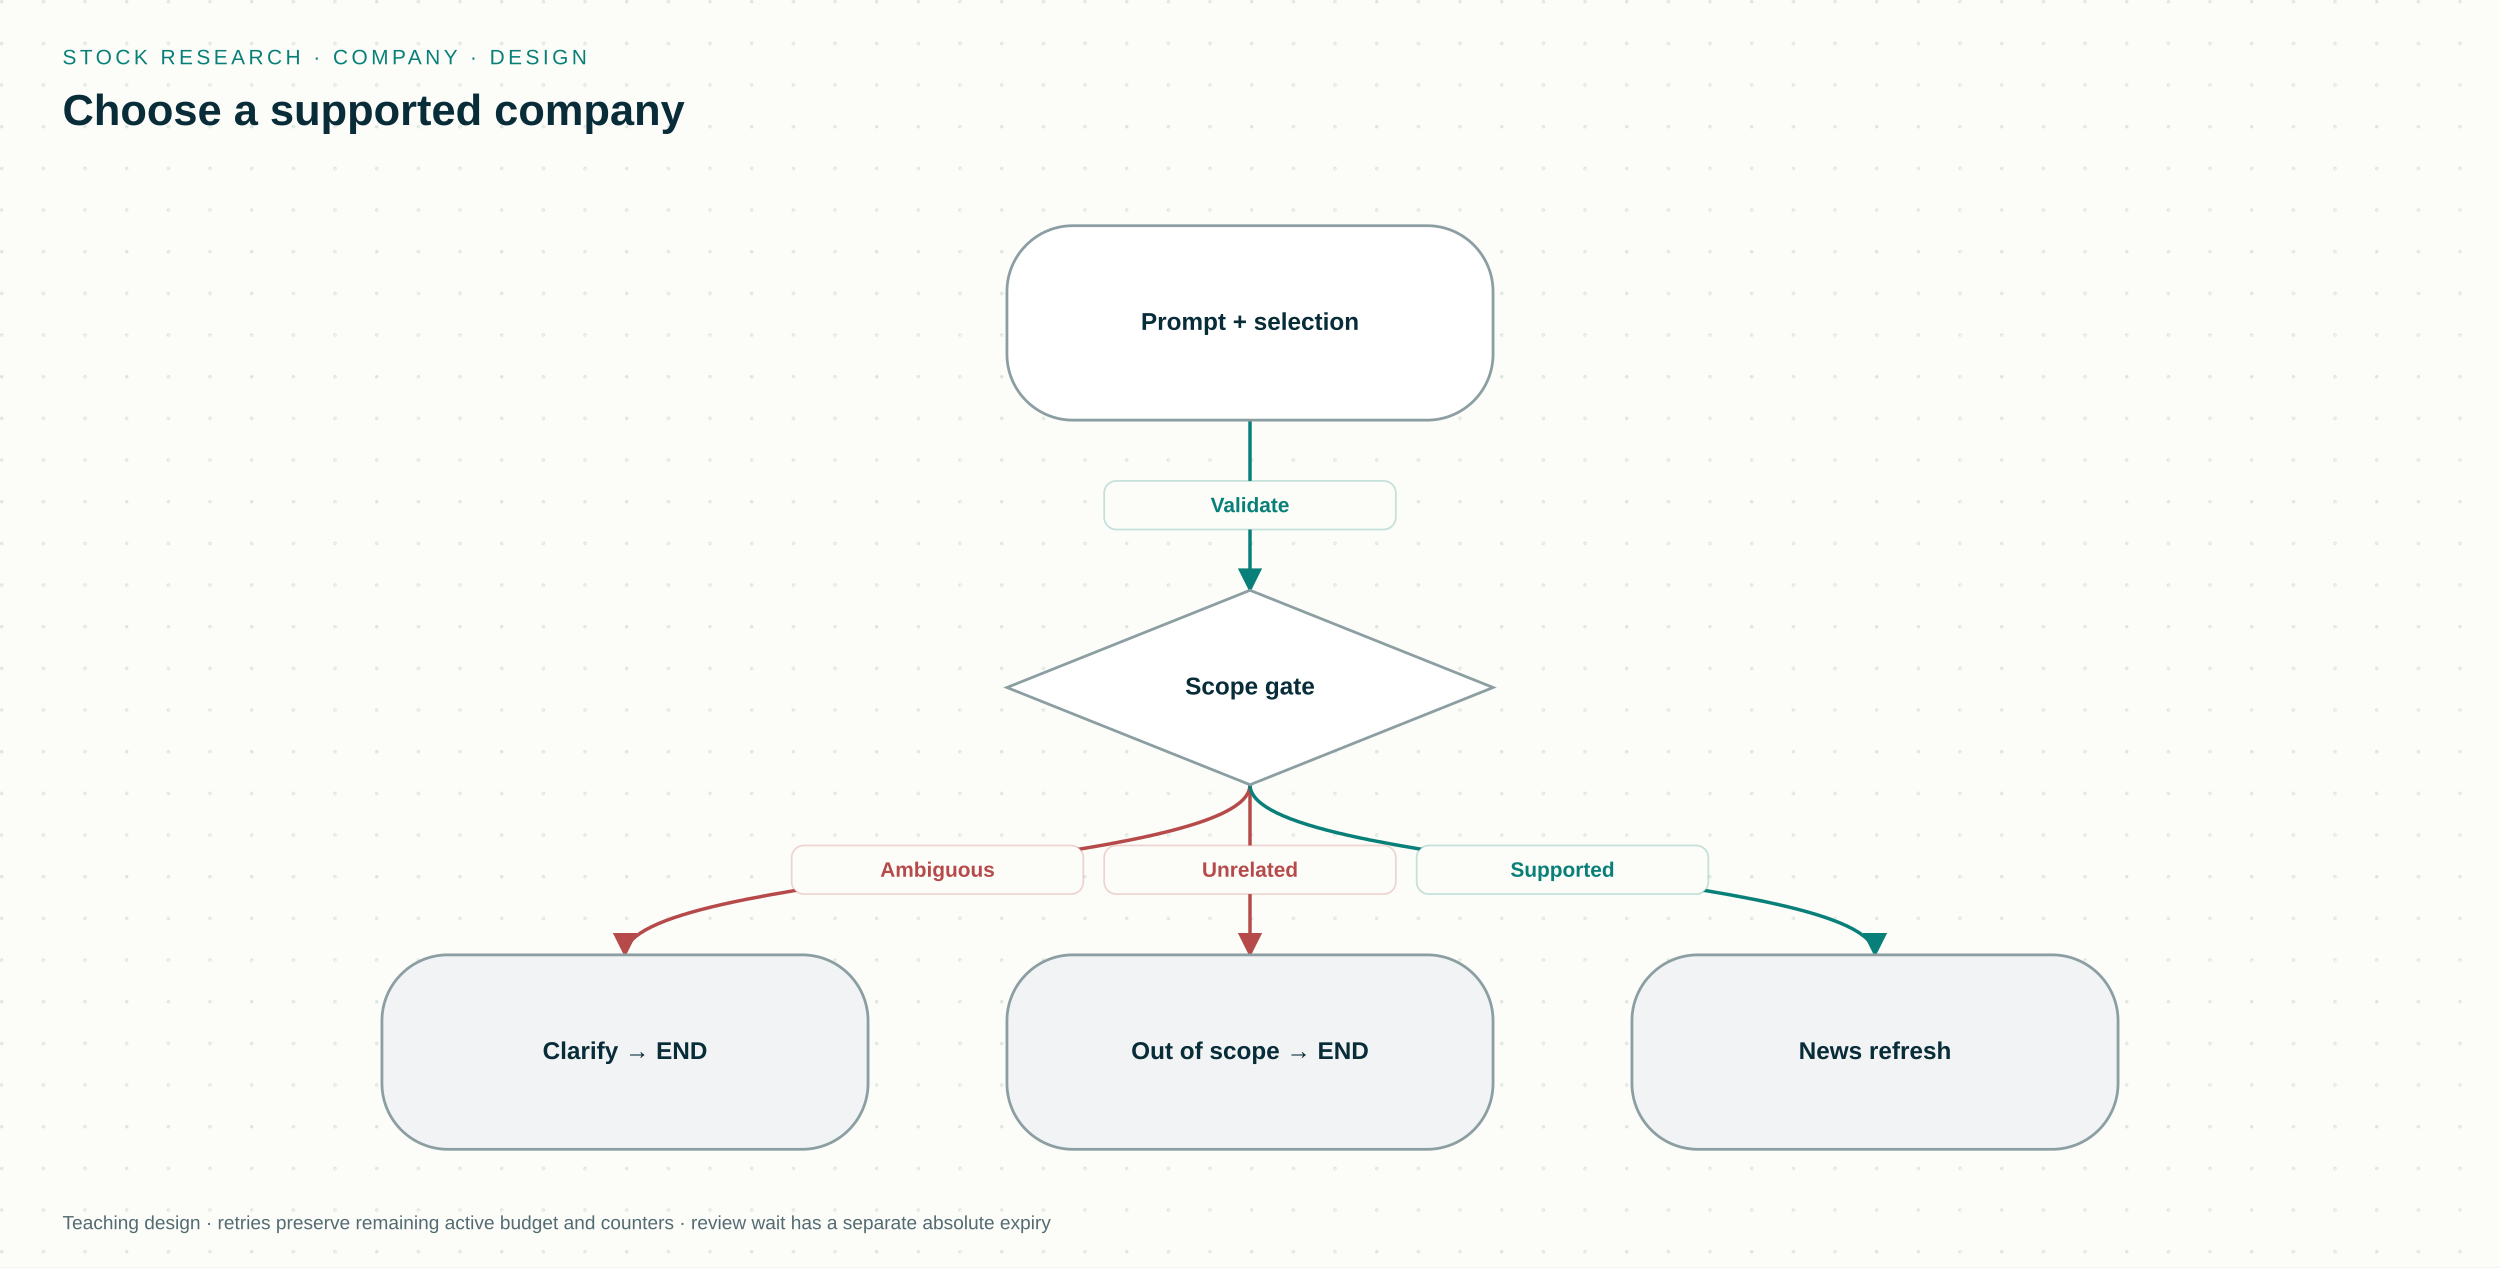
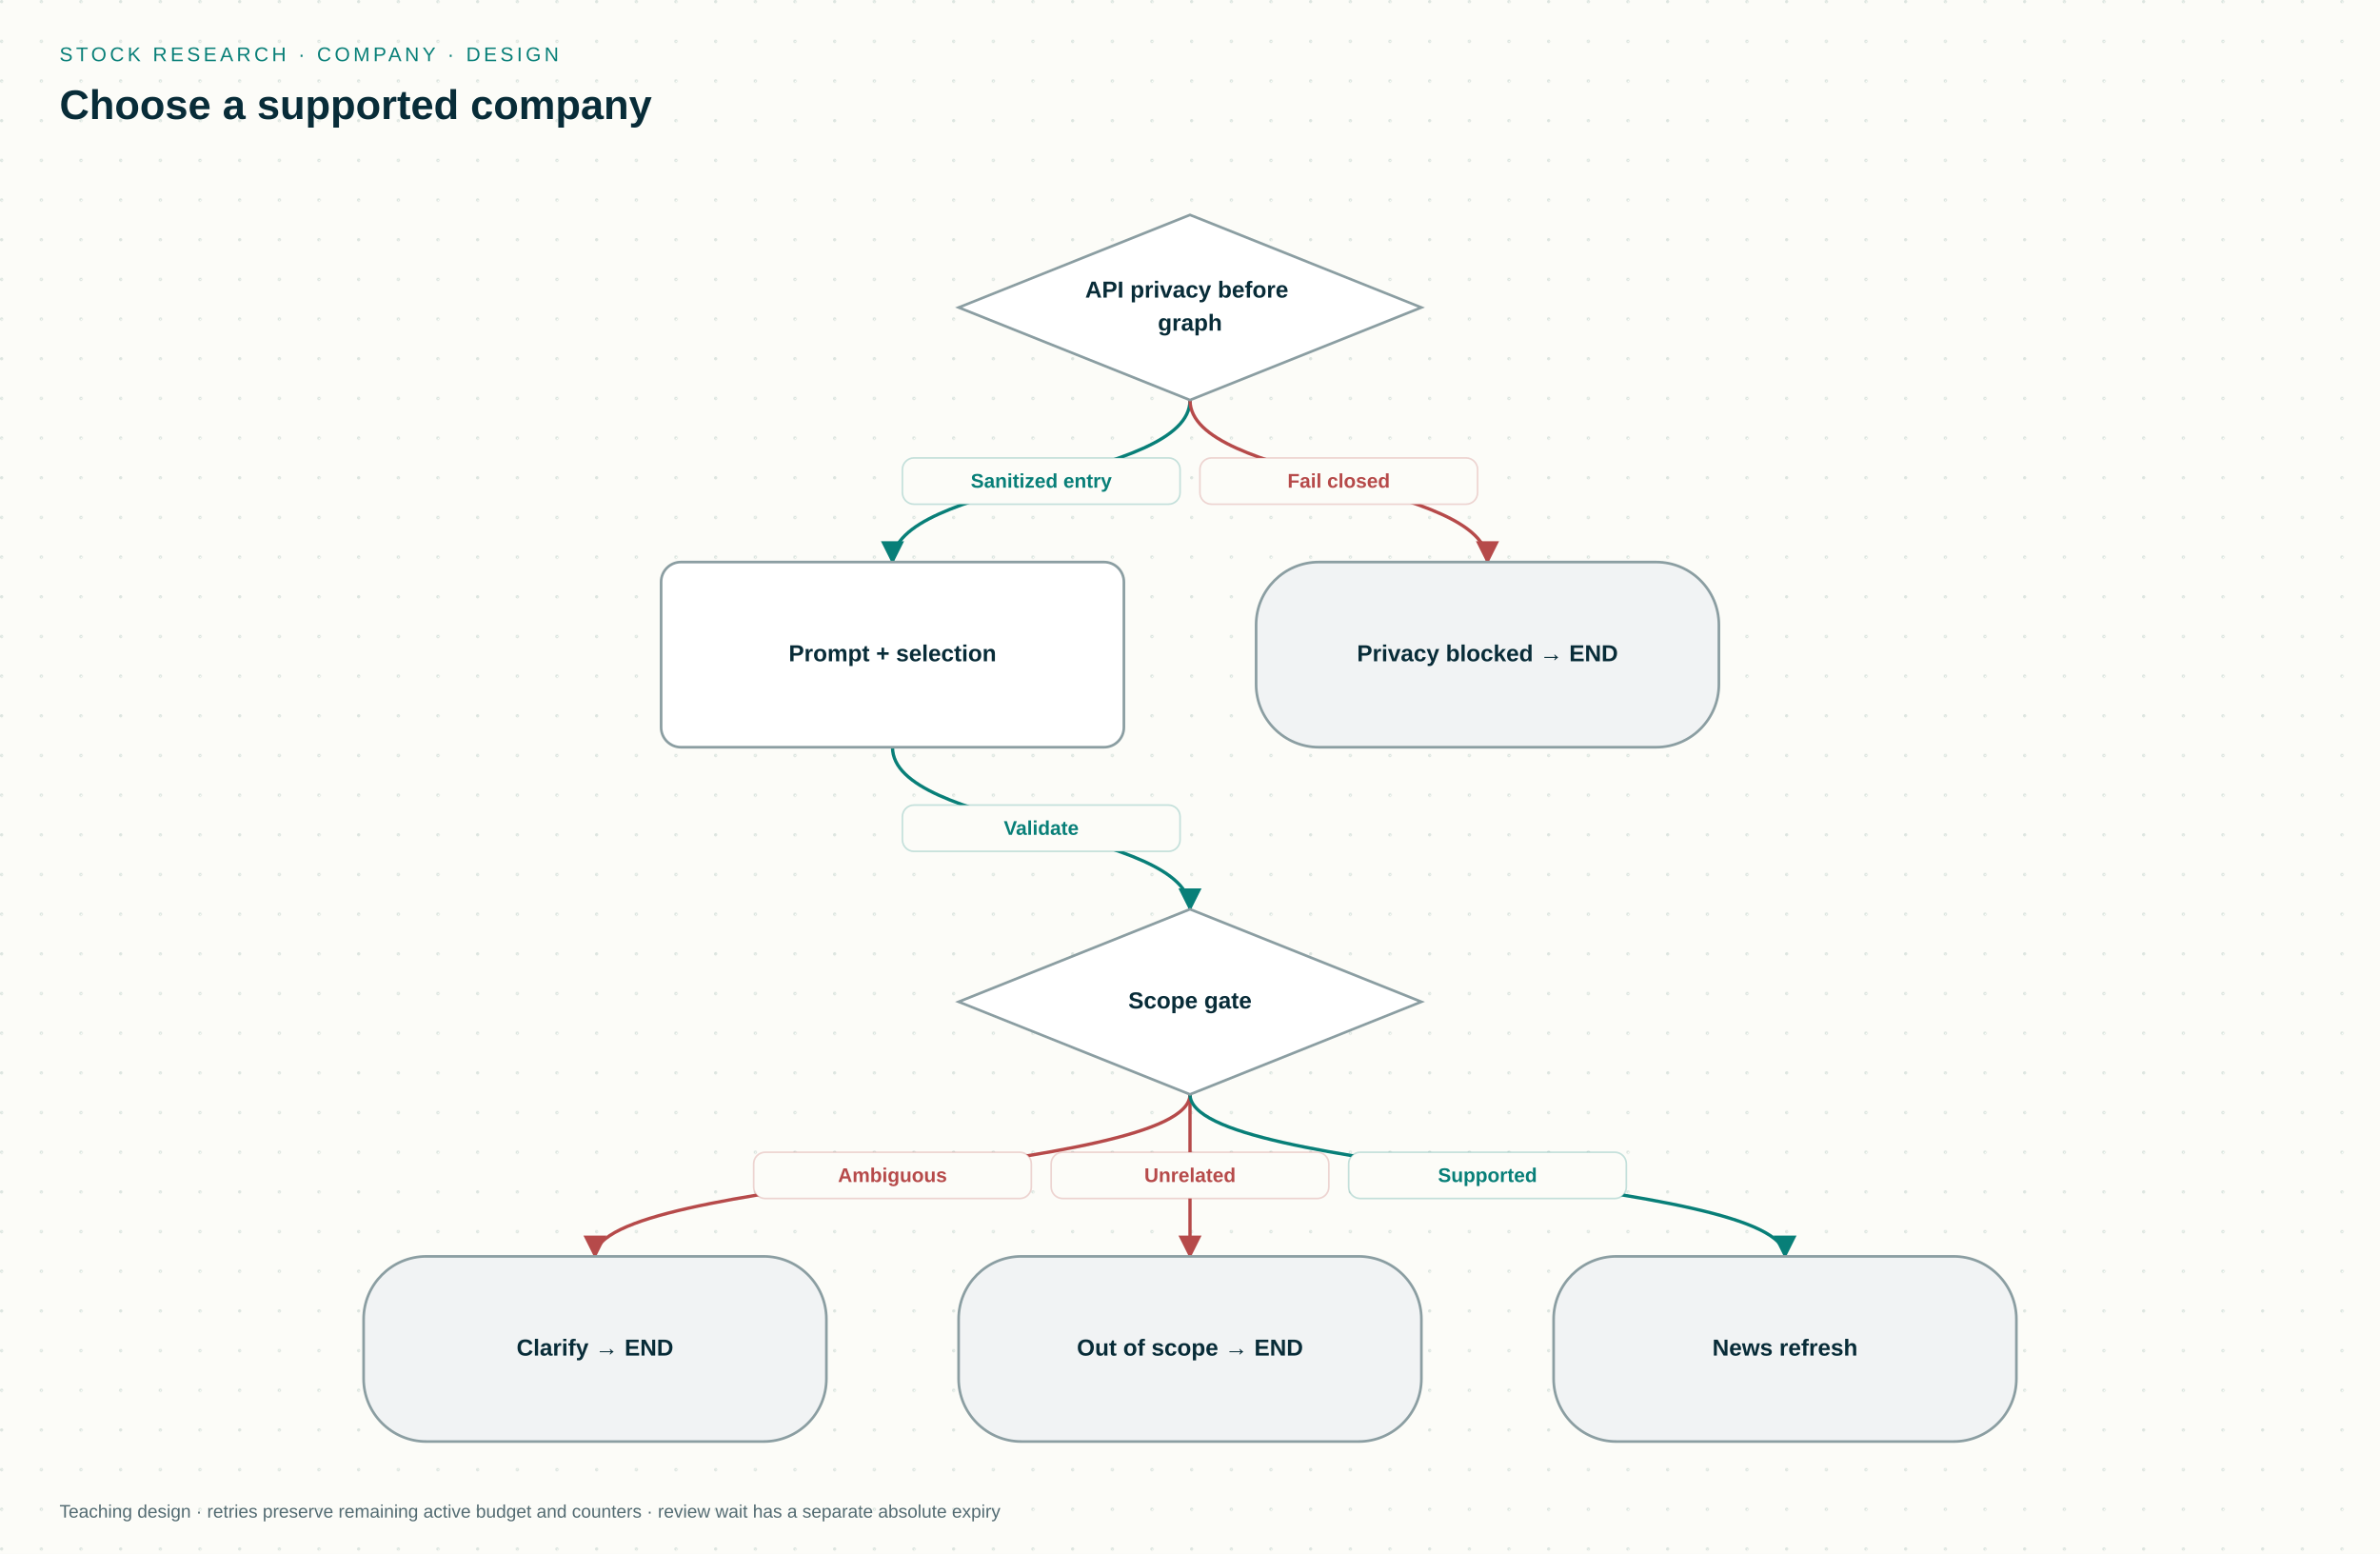
- <svg xmlns="http://www.w3.org/2000/svg" viewBox="0 0 1440 730" width="1440" height="730" role="img" aria-label="Choose a supported company" style="font-family:Arial, &quot;Noto Sans TC&quot;, sans-serif;display:block;max-width:100%;height:auto">
+ <svg xmlns="http://www.w3.org/2000/svg" viewBox="0 0 1440 940" width="1440" height="940" role="img" aria-label="Choose a supported company" style="font-family:Arial, &quot;Noto Sans TC&quot;, sans-serif;display:block;max-width:100%;height:auto">
  <defs>
    <pattern id="company-en-grid" width="24" height="24" patternUnits="userSpaceOnUse">
      <circle cx="1" cy="1" r="1" fill="#dce4df" />
    </pattern>
    <marker id="company-en-flow" viewBox="0 0 10 10" refX="9" refY="5" markerWidth="7" markerHeight="7" orient="auto-start-reverse">
      <path d="M 0 0 L 10 5 L 0 10 z" fill="#087f78" />
    </marker>
    <marker id="company-en-retry" viewBox="0 0 10 10" refX="9" refY="5" markerWidth="7" markerHeight="7" orient="auto-start-reverse">
      <path d="M 0 0 L 10 5 L 0 10 z" fill="#7251a1" />
    </marker>
    <marker id="company-en-fallback" viewBox="0 0 10 10" refX="9" refY="5" markerWidth="7" markerHeight="7" orient="auto-start-reverse">
      <path d="M 0 0 L 10 5 L 0 10 z" fill="#9b641b" />
    </marker>
    <marker id="company-en-stop" viewBox="0 0 10 10" refX="9" refY="5" markerWidth="7" markerHeight="7" orient="auto-start-reverse">
      <path d="M 0 0 L 10 5 L 0 10 z" fill="#b64a4a" />
    </marker>
  </defs>
-   <rect width="1440" height="730" fill="#fcfcf8" />
-   <rect width="1440" height="730" fill="url(#company-en-grid)" />
+   <rect width="1440" height="940" fill="#fcfcf8" />
+   <rect width="1440" height="940" fill="url(#company-en-grid)" />
  <text x="36" y="37" fill="#087f78" font-size="12" letter-spacing="2">STOCK RESEARCH · COMPANY · DESIGN</text>
  <text x="36" y="72" fill="#082c38" font-size="25" font-weight="700">Choose a supported company</text>
  <g opacity="1">
-     <path d="M 720 242 C 720 291, 720 291, 720 340" fill="none" stroke="#087f78" stroke-width="2" marker-end="url(#company-en-flow)" />
-     <rect x="636" y="277" width="168" height="28" rx="7" fill="#fcfcf8" stroke="#087f78" stroke-opacity=".23" />
-     <text x="720" text-anchor="middle" fill="#087f78" font-size="12" font-weight="600">
-       <tspan x="720" y="295">Validate</tspan>
+     <path d="M 720 242 C 720 291, 540 291, 540 340" fill="none" stroke="#087f78" stroke-width="2" marker-end="url(#company-en-flow)" />
+     <rect x="546" y="277" width="168" height="28" rx="7" fill="#fcfcf8" stroke="#087f78" stroke-opacity=".23" />
+     <text x="630" text-anchor="middle" fill="#087f78" font-size="12" font-weight="600">
+       <tspan x="630" y="295">Sanitized entry</tspan>
    </text>
  </g>
  <g opacity="1">
-     <path d="M 720 452 C 720 501, 360 501, 360 550" fill="none" stroke="#b64a4a" stroke-width="2" marker-end="url(#company-en-stop)" />
-     <rect x="456" y="487" width="168" height="28" rx="7" fill="#fcfcf8" stroke="#b64a4a" stroke-opacity=".23" />
-     <text x="540" text-anchor="middle" fill="#b64a4a" font-size="12" font-weight="600">
-       <tspan x="540" y="505">Ambiguous</tspan>
+     <path d="M 720 242 C 720 291, 900 291, 900 340" fill="none" stroke="#b64a4a" stroke-width="2" marker-end="url(#company-en-stop)" />
+     <rect x="726" y="277" width="168" height="28" rx="7" fill="#fcfcf8" stroke="#b64a4a" stroke-opacity=".23" />
+     <text x="810" text-anchor="middle" fill="#b64a4a" font-size="12" font-weight="600">
+       <tspan x="810" y="295">Fail closed</tspan>
    </text>
  </g>
  <g opacity="1">
-     <path d="M 720 452 C 720 501, 720 501, 720 550" fill="none" stroke="#b64a4a" stroke-width="2" marker-end="url(#company-en-stop)" />
-     <rect x="636" y="487" width="168" height="28" rx="7" fill="#fcfcf8" stroke="#b64a4a" stroke-opacity=".23" />
-     <text x="720" text-anchor="middle" fill="#b64a4a" font-size="12" font-weight="600">
-       <tspan x="720" y="505">Unrelated</tspan>
+     <path d="M 540 452 C 540 501, 720 501, 720 550" fill="none" stroke="#087f78" stroke-width="2" marker-end="url(#company-en-flow)" />
+     <rect x="546" y="487" width="168" height="28" rx="7" fill="#fcfcf8" stroke="#087f78" stroke-opacity=".23" />
+     <text x="630" text-anchor="middle" fill="#087f78" font-size="12" font-weight="600">
+       <tspan x="630" y="505">Validate</tspan>
    </text>
  </g>
  <g opacity="1">
-     <path d="M 720 452 C 720 501, 1080 501, 1080 550" fill="none" stroke="#087f78" stroke-width="2" marker-end="url(#company-en-flow)" />
-     <rect x="816" y="487" width="168" height="28" rx="7" fill="#fcfcf8" stroke="#087f78" stroke-opacity=".23" />
+     <path d="M 720 662 C 720 711, 360 711, 360 760" fill="none" stroke="#b64a4a" stroke-width="2" marker-end="url(#company-en-stop)" />
+     <rect x="456" y="697" width="168" height="28" rx="7" fill="#fcfcf8" stroke="#b64a4a" stroke-opacity=".23" />
+     <text x="540" text-anchor="middle" fill="#b64a4a" font-size="12" font-weight="600">
+       <tspan x="540" y="715">Ambiguous</tspan>
+     </text>
+   </g>
+   <g opacity="1">
+     <path d="M 720 662 C 720 711, 720 711, 720 760" fill="none" stroke="#b64a4a" stroke-width="2" marker-end="url(#company-en-stop)" />
+     <rect x="636" y="697" width="168" height="28" rx="7" fill="#fcfcf8" stroke="#b64a4a" stroke-opacity=".23" />
+     <text x="720" text-anchor="middle" fill="#b64a4a" font-size="12" font-weight="600">
+       <tspan x="720" y="715">Unrelated</tspan>
+     </text>
+   </g>
+   <g opacity="1">
+     <path d="M 720 662 C 720 711, 1080 711, 1080 760" fill="none" stroke="#087f78" stroke-width="2" marker-end="url(#company-en-flow)" />
+     <rect x="816" y="697" width="168" height="28" rx="7" fill="#fcfcf8" stroke="#087f78" stroke-opacity=".23" />
    <text x="900" text-anchor="middle" fill="#087f78" font-size="12" font-weight="600">
-       <tspan x="900" y="505">Supported</tspan>
+       <tspan x="900" y="715">Supported</tspan>
+     </text>
+   </g>
+   <g data-node-id="API privacy before graph" aria-label="API privacy before graph">
+     <polygon points="720,130 860,186 720,242 580,186" fill="#fff" stroke="#8b9ea2" stroke-width="1.6" />
+     <text x="720" text-anchor="middle" fill="#082c38" font-size="14" font-weight="600" pointer-events="none">
+       <tspan x="720" y="180">API privacy before</tspan>
+       <tspan x="720" y="200">graph</tspan>
    </text>
  </g>
  <g data-node-id="Prompt + selection" aria-label="Prompt + selection">
-     <rect x="580" y="130" width="280" height="112" rx="38" fill="#fff" stroke="#8b9ea2" stroke-width="1.6" />
-     <text x="720" text-anchor="middle" fill="#082c38" font-size="14" font-weight="600" pointer-events="none">
-       <tspan x="720" y="190">Prompt + selection</tspan>
+     <rect x="400" y="340" width="280" height="112" rx="12" fill="#fff" stroke="#8b9ea2" stroke-width="1.6" />
+     <text x="540" text-anchor="middle" fill="#082c38" font-size="14" font-weight="600" pointer-events="none">
+       <tspan x="540" y="400">Prompt + selection</tspan>
+     </text>
+   </g>
+   <g data-node-id="Privacy blocked → END" aria-label="Privacy blocked → END">
+     <rect x="760" y="340" width="280" height="112" rx="38" fill="#f1f3f4" stroke="#8b9ea2" stroke-width="1.6" />
+     <text x="900" text-anchor="middle" fill="#082c38" font-size="14" font-weight="600" pointer-events="none">
+       <tspan x="900" y="400">Privacy blocked → END</tspan>
    </text>
  </g>
  <g data-node-id="Scope gate" aria-label="Scope gate">
-     <polygon points="720,340 860,396 720,452 580,396" fill="#fff" stroke="#8b9ea2" stroke-width="1.6" />
+     <polygon points="720,550 860,606 720,662 580,606" fill="#fff" stroke="#8b9ea2" stroke-width="1.6" />
    <text x="720" text-anchor="middle" fill="#082c38" font-size="14" font-weight="600" pointer-events="none">
-       <tspan x="720" y="400">Scope gate</tspan>
+       <tspan x="720" y="610">Scope gate</tspan>
    </text>
  </g>
  <g data-node-id="Clarify → END" aria-label="Clarify → END">
-     <rect x="220" y="550" width="280" height="112" rx="38" fill="#f1f3f4" stroke="#8b9ea2" stroke-width="1.6" />
+     <rect x="220" y="760" width="280" height="112" rx="38" fill="#f1f3f4" stroke="#8b9ea2" stroke-width="1.6" />
    <text x="360" text-anchor="middle" fill="#082c38" font-size="14" font-weight="600" pointer-events="none">
-       <tspan x="360" y="610">Clarify → END</tspan>
+       <tspan x="360" y="820">Clarify → END</tspan>
    </text>
  </g>
  <g data-node-id="Out of scope → END" aria-label="Out of scope → END">
-     <rect x="580" y="550" width="280" height="112" rx="38" fill="#f1f3f4" stroke="#8b9ea2" stroke-width="1.6" />
+     <rect x="580" y="760" width="280" height="112" rx="38" fill="#f1f3f4" stroke="#8b9ea2" stroke-width="1.6" />
    <text x="720" text-anchor="middle" fill="#082c38" font-size="14" font-weight="600" pointer-events="none">
-       <tspan x="720" y="610">Out of scope → END</tspan>
+       <tspan x="720" y="820">Out of scope → END</tspan>
    </text>
  </g>
  <g data-node-id="News refresh" aria-label="News refresh">
-     <rect x="940" y="550" width="280" height="112" rx="38" fill="#f1f3f4" stroke="#8b9ea2" stroke-width="1.6" />
+     <rect x="940" y="760" width="280" height="112" rx="38" fill="#f1f3f4" stroke="#8b9ea2" stroke-width="1.6" />
    <text x="1080" text-anchor="middle" fill="#082c38" font-size="14" font-weight="600" pointer-events="none">
-       <tspan x="1080" y="610">News refresh</tspan>
+       <tspan x="1080" y="820">News refresh</tspan>
    </text>
  </g>
-   <text x="36" y="708" font-size="11" fill="#536b72">Teaching design · retries preserve remaining active budget and counters · review wait has a separate absolute expiry</text>
+   <text x="36" y="918" font-size="11" fill="#536b72">Teaching design · retries preserve remaining active budget and counters · review wait has a separate absolute expiry</text>
</svg>
